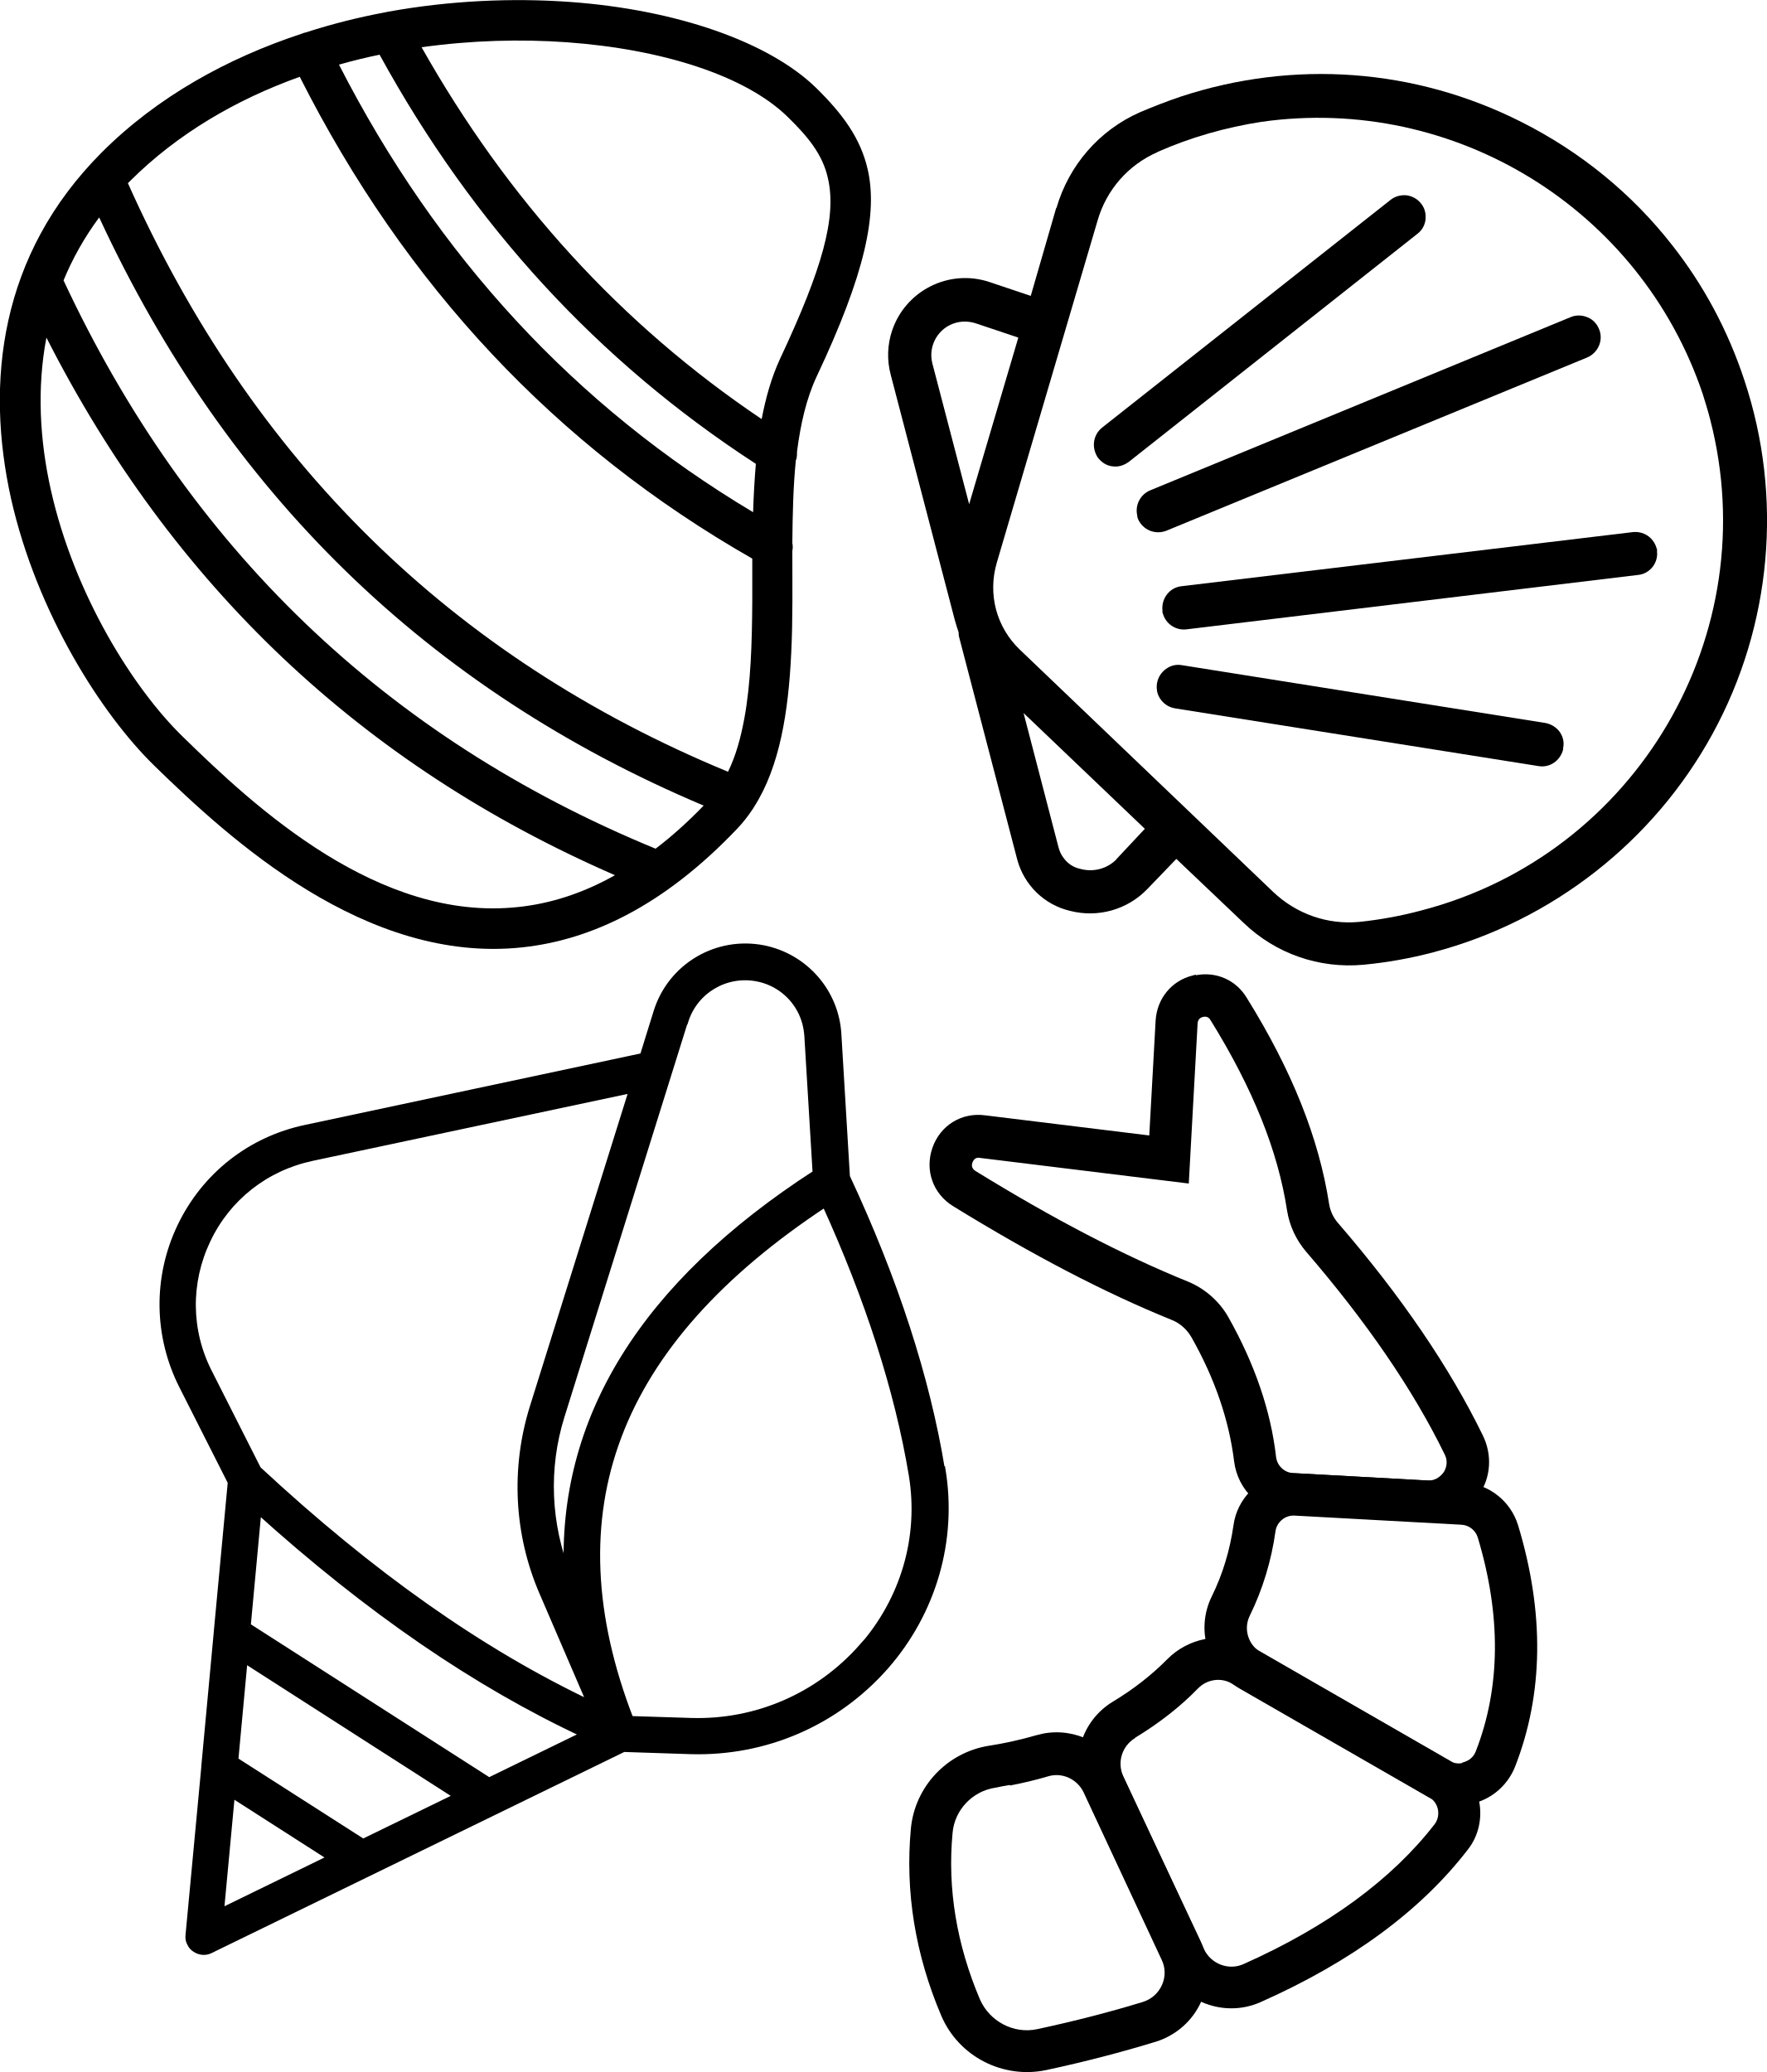
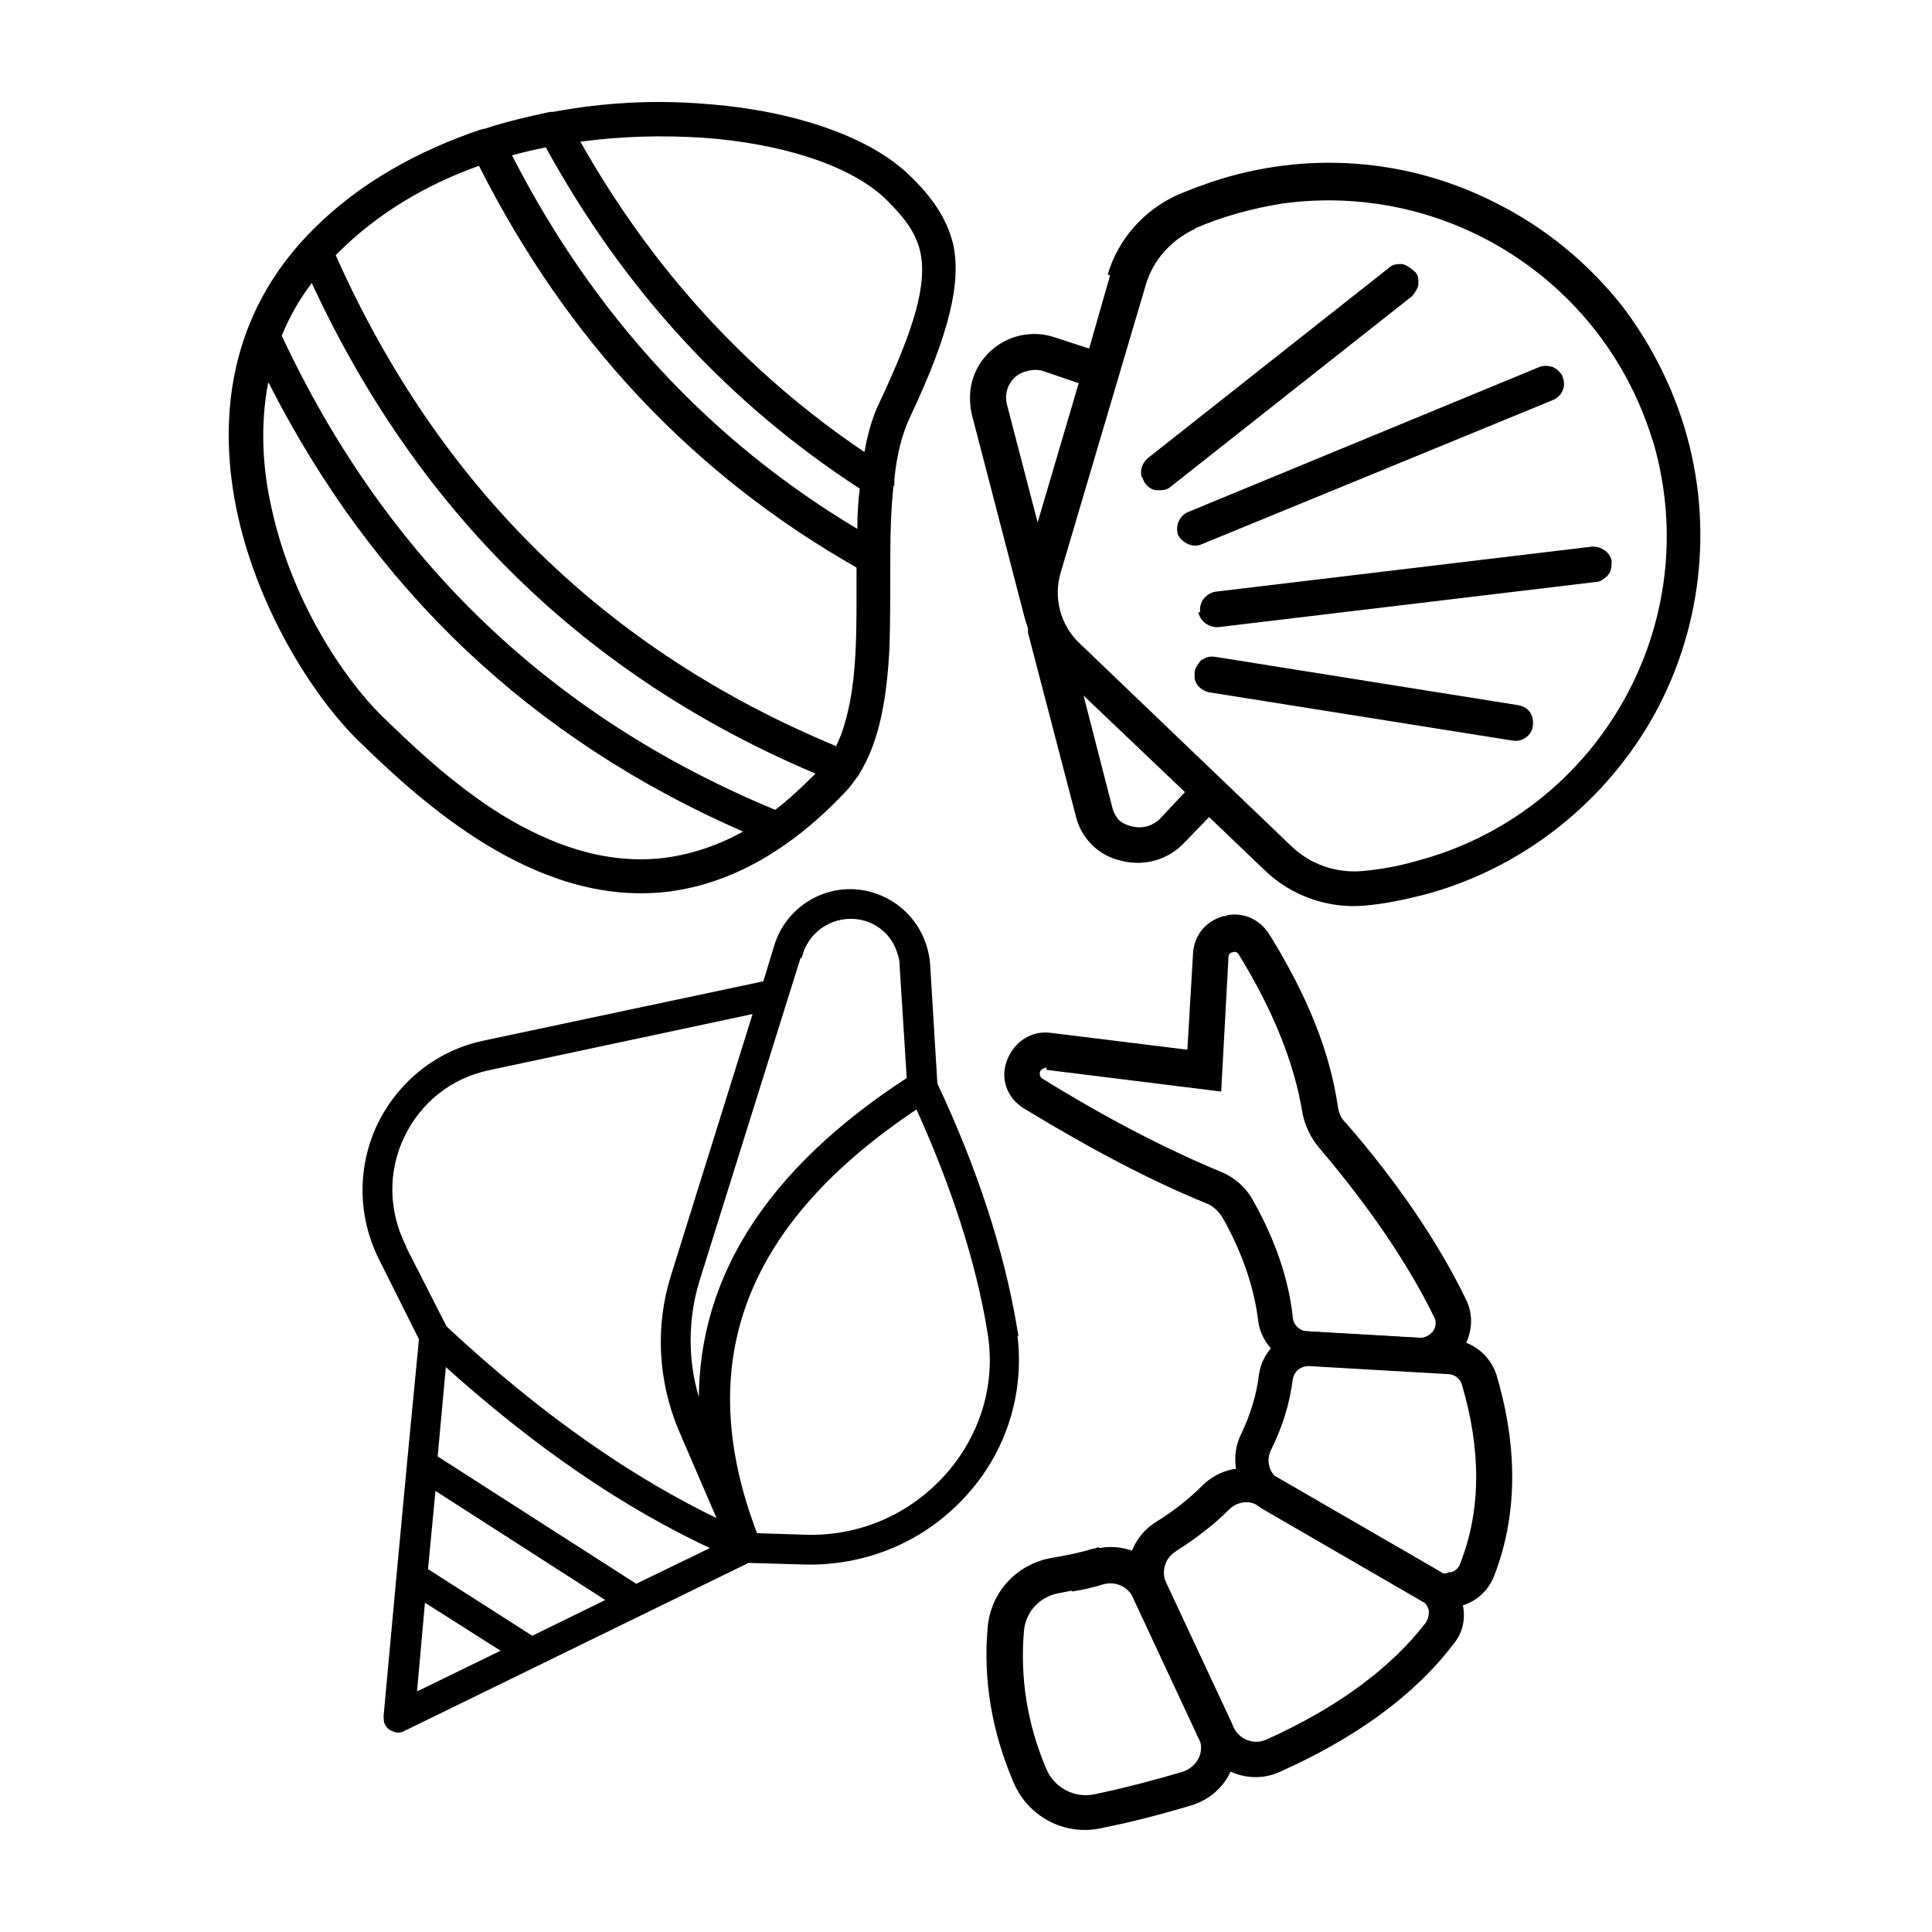
- <svg xmlns="http://www.w3.org/2000/svg" id="Calque_2" viewBox="0 0 63.95 75">
+ <svg xmlns="http://www.w3.org/2000/svg" id="Calque_1" viewBox="0 0 24 24">
  <defs>
-     <style>
-       .cls-1 {
-         stroke: #000;
-         stroke-miterlimit: 10;
-         stroke-width: .25px;
-       }
- 
-       .cls-1, .cls-2, .cls-3 {
-         fill: #000;
-       }
- 
-       .cls-2 {
-         fill-rule: evenodd;
-       }
-     </style>
+     <style>.cls-1{stroke:#000;stroke-miterlimit:10;stroke-width:.07px;}.cls-2{fill-rule:evenodd;}</style>
  </defs>
-   <g id="Calque_1-2" data-name="Calque_1">
-     <g>
-       <path class="cls-2" d="M28.81,16.64c-.1.96-.12,1.98-.13,3.02.02.09.02.19,0,.28,0,1.24.02,2.49-.04,3.69-.1,2.15-.42,4.13-1.34,5.57-.02.04-.05.08-.07.11-.16.24-.34.47-.54.68-2.66,2.8-5.29,4.03-7.77,4.3-5.68.62-10.61-3.92-13.33-6.57-1.93-1.88-4.26-5.55-5.19-9.67C-.53,13.86-.03,9.23,3.69,5.51c2-2,4.53-3.4,7.23-4.29.05-.02.11-.04.16-.05.93-.3,1.88-.54,2.84-.72.05-.01.1-.02.15-.03C16.29.02,18.54-.08,20.63.07c3.87.28,7.2,1.45,8.9,3.1.97.95,1.62,1.83,1.88,2.97.36,1.6-.09,3.76-1.85,7.49-.37.79-.58,1.71-.71,2.71,0,.1,0,.2-.03.3h0ZM13.74,1.98c-.49.1-.98.22-1.47.36,3.55,6.94,8.54,12.35,14.99,16.2.02-.6.05-1.18.1-1.75-5.7-3.7-10.24-8.64-13.62-14.81h0ZM27.57,15.17c.15-.79.36-1.52.66-2.17,1.54-3.28,2.06-5.14,1.74-6.54-.19-.87-.73-1.52-1.47-2.24-1.52-1.48-4.52-2.44-7.98-2.69-1.68-.12-3.47-.07-5.26.18,3.12,5.53,7.21,10.03,12.31,13.46h0ZM26.35,27.94c.28-.57.46-1.22.59-1.92.24-1.29.28-2.76.29-4.25,0-.51,0-1.03,0-1.55-7.11-4.06-12.56-9.88-16.38-17.44-2.29.82-4.41,2.05-6.13,3.76-.03.03-.06.06-.09.09,4.48,10.03,11.7,17.16,21.71,21.3h0ZM3.59,7.87c-.54.73-.97,1.5-1.29,2.28,4.51,9.66,11.64,16.54,21.43,20.57.58-.44,1.16-.96,1.74-1.56C15.47,24.94,8.2,17.82,3.59,7.87h0ZM1.68,12.22c-.35,1.84-.24,3.72.16,5.51.85,3.8,2.99,7.2,4.78,8.94,1.27,1.24,3.05,2.94,5.18,4.26,2.04,1.26,4.42,2.18,6.97,1.9,1.13-.12,2.3-.48,3.49-1.15C13.07,27.68,6.23,21.17,1.68,12.22h0Z" />
-       <g>
-         <path class="cls-3" d="M38.23,7.53l-.92,3.18-1.49-.5c-1.46-.49-3.04.3-3.53,1.76-.17.51-.19,1.06-.05,1.59l2.32,8.88c.04.15.09.3.14.45,0,.06,0,.12.02.18l2.1,8.04c.25.93.98,1.64,1.91,1.86,1.01.26,2.08-.04,2.8-.79l1.05-1.09,2.43,2.31c1.16,1.12,2.74,1.67,4.35,1.52.84-.08,1.69-.23,2.52-.45,4.3-1.13,7.98-4.01,10.11-7.91,2.14-3.91,2.56-8.57,1.15-12.8-.59-1.79-1.47-3.43-2.6-4.87-1.45-1.86-3.31-3.39-5.48-4.48-3.85-1.94-8.23-2.26-12.33-.91-.5.17-.99.36-1.46.56-1.48.65-2.58,1.92-3.03,3.47ZM35.08,18.25l-1.33-5.09c-.17-.65.22-1.31.86-1.48.23-.06.47-.05.7.02l1.55.52-1.78,6.03ZM41.9,5.5c1.2-.53,2.47-.89,3.76-1.09,6.99-.99,13.71,3.15,15.97,9.84.1.32.19.61.27.92,2.02,7.78-2.66,15.75-10.43,17.78-.74.2-1.5.34-2.27.42-1.15.11-2.28-.29-3.12-1.09l-9.16-8.76c-.86-.82-1.17-2.02-.84-3.15l3.65-12.39c.32-1.11,1.11-2.01,2.16-2.47ZM40.4,31.12c-.34.33-.83.46-1.3.33-.24-.05-.45-.19-.59-.38-.09-.11-.15-.24-.19-.38l-1.27-4.88,4.39,4.19-1.04,1.11Z" />
-         <path class="cls-3" d="M39.62,16.3c.03.1.07.2.13.28,0,0,0,.01.01.01.13.16.31.27.51.29.21.03.41-.03.6-.17l10.44-8.25c.17-.13.27-.32.29-.52.02-.21-.03-.41-.16-.57h0c-.13-.17-.32-.27-.52-.3-.21-.02-.41.03-.58.16l-10.45,8.25c-.24.19-.35.51-.27.82Z" />
-         <path class="cls-3" d="M41.16,18.68l.03.1c.17.4.62.59,1.03.43l15.23-6.27c.4-.17.6-.63.43-1.03-.03-.07-.06-.13-.11-.19-.08-.11-.19-.19-.32-.24-.2-.08-.41-.08-.6,0l-15.22,6.27c-.36.15-.56.55-.46.93Z" />
-         <path class="cls-3" d="M42.21,24.21c-.17.12-.29.3-.33.52-.02.11-.01.22.01.33.08.3.33.53.64.58l13.16,2.09c.41.07.79-.2.89-.6v-.05c.05-.22-.01-.44-.14-.61-.12-.15-.29-.26-.5-.3l-13.14-2.09c-.21-.04-.41,0-.59.13Z" />
-         <path class="cls-3" d="M42.07,22.14l.02.06c.1.38.47.63.86.58l16.35-1.97c.21-.02.39-.13.52-.29.12-.16.18-.35.16-.54h0s0-.03,0-.03v-.08s-.01,0-.01,0c-.03-.12-.08-.22-.15-.31-.16-.21-.43-.33-.71-.3l-16.35,1.96c-.43.05-.74.45-.68.91Z" />
-       </g>
-       <path class="cls-1" d="M34.08,53.2c-.54-3.31-1.7-6.88-3.44-10.6l-.31-5.17c-.09-1.52-1.2-2.79-2.7-3.09-1.68-.33-3.34.65-3.85,2.29l-.5,1.61-12.21,2.6c-2,.42-3.65,1.72-4.53,3.56-.88,1.84-.85,3.96.07,5.77l1.76,3.48-.51,5.45s0,0,0,.01l-.45,4.84s0,.02,0,.03l-.57,6.07c-.01.1,0,.19.05.28.04.09.1.16.18.21.16.11.37.13.54.04l14.96-7.29,2.43.08c2.69.08,5.25-1.02,7.04-3.05,1.73-1.97,2.48-4.57,2.06-7.12ZM24.79,36.96c.35-1.12,1.48-1.78,2.62-1.56.73.14,1.32.62,1.62,1.26h0c.12.26.19.54.21.84l.3,4.97c-6.25,4.04-9.26,8.91-9,14.54-.73-1.83-.82-3.86-.23-5.75l4.47-14.3ZM17.7,64.47l-8.75-5.61.39-4.2c4.01,3.62,7.9,6.29,11.83,8.12l-3.47,1.69ZM13.14,66.69l-4.64-2.97.34-3.66,7.73,4.96-3.43,1.67ZM7.56,49.69c-.78-1.52-.79-3.28-.06-4.81.73-1.54,2.11-2.62,3.78-2.98l11.62-2.47-3.6,11.51c-.69,2.21-.57,4.59.35,6.71l1.74,4.04c-3.99-1.89-7.95-4.68-12.06-8.5l-1.77-3.5ZM8.38,64.93l3.62,2.32-4.02,1.96.4-4.28ZM31.21,59.62c-1.57,1.78-3.82,2.76-6.19,2.69l-2.21-.07c-2.91-7.52-.59-13.64,7.06-18.68,1.57,3.45,2.64,6.76,3.15,9.83.37,2.24-.29,4.51-1.81,6.24Z" />
-       <g>
-         <path class="cls-3" d="M37.76,62.75c1.17-.22,2.35.37,2.86,1.48l2.84,6.04c.32.69.32,1.48.02,2.18-.31.7-.91,1.22-1.63,1.45-1.24.38-2.58.73-3.98,1.03-1.57.33-3.17-.49-3.8-1.97-.94-2.21-1.31-4.48-1.1-6.76.14-1.53,1.31-2.77,2.83-3.01.58-.09,1.16-.22,1.71-.38.08-.02.16-.04.25-.06h0ZM36.56,64.61c-.17.03-.36.06-.54.1-.83.13-1.47.81-1.54,1.64-.19,2.02.15,4.04.99,6.02.35.8,1.22,1.26,2.07,1.08,1.35-.29,2.64-.62,3.84-.99.31-.1.55-.32.68-.61.13-.29.13-.62-.01-.91l-2.82-6.05c-.23-.49-.78-.75-1.3-.59-.44.13-.9.24-1.37.33h0Z" />
-         <path class="cls-3" d="M43.61,59.33c.58-.11,1.2-.02,1.73.29l7.14,4.11c.55.32.93.86,1.06,1.47.12.61-.02,1.26-.41,1.75-1.69,2.2-4.21,4.06-7.5,5.52-1.3.58-2.85,0-3.45-1.29l-2.91-6.23c-.57-1.22-.13-2.67,1.02-3.36.73-.44,1.4-.96,1.97-1.54.38-.38.85-.62,1.35-.72h0ZM41.09,62.91c-.48.29-.67.89-.42,1.41l2.91,6.23c.25.54.9.79,1.44.54,3.05-1.36,5.37-3.07,6.91-5.06.15-.2.14-.42.12-.53-.04-.19-.15-.35-.32-.45l-7.14-4.11c-.39-.23-.9-.16-1.23.18-.66.68-1.43,1.27-2.27,1.78h0Z" />
-         <path class="cls-3" d="M46.42,53.36c.17-.03.35-.04.52-.03l6.03.33c.92.05,1.71.67,1.98,1.55.96,3.17.92,6.11-.11,8.74-.24.6-.72,1.06-1.32,1.27s-1.27.15-1.82-.17l-6.83-3.93c-1.16-.67-1.6-2.13-1.01-3.33.4-.81.66-1.68.79-2.59.13-.94.87-1.68,1.77-1.85h0ZM52.93,63.8s.07-.02.1-.03c.11-.04.3-.14.39-.38.9-2.31.92-4.92.07-7.74-.08-.26-.32-.45-.6-.46l-6.03-.33c-.34-.02-.64.23-.69.56-.15,1.07-.46,2.1-.93,3.06-.24.48-.06,1.06.4,1.33l6.83,3.93c.18.1.33.1.45.08h0Z" />
-         <path class="cls-3" d="M43.29,35.3c.73-.14,1.45.17,1.84.82,1.64,2.64,2.61,5.08,2.98,7.46.04.26.16.51.34.71,2.27,2.63,4.02,5.2,5.22,7.66.35.71.3,1.52-.14,2.17-.44.65-1.16,1.02-1.95.97l-4.86-.27c-1.06-.06-1.92-.87-2.05-1.93-.18-1.47-.69-2.98-1.54-4.48-.16-.28-.41-.51-.71-.63-2.42-.98-5.01-2.33-7.92-4.12-.73-.45-1.03-1.3-.75-2.11s1.05-1.29,1.9-1.18l5.95.73.23-4.16c.05-.79.57-1.44,1.34-1.63.04-.01.07-.02.11-.03h0ZM35.47,41.91c-.14-.02-.22.04-.27.17-.05.13,0,.23.1.3,2.84,1.75,5.36,3.06,7.7,4.01.61.25,1.14.71,1.47,1.3.94,1.67,1.53,3.37,1.72,5.05.04.31.29.56.61.58l4.86.27c.34.02.52-.2.59-.29.06-.09.2-.35.04-.66-1.14-2.34-2.83-4.8-5.01-7.33-.36-.42-.6-.93-.69-1.48-.33-2.17-1.24-4.43-2.77-6.9-.08-.14-.19-.14-.28-.12-.08.02-.18.08-.19.23l-.32,5.8-7.58-.93Z" />
-       </g>
-     </g>
-   </g>
+   <path class="cls-2" d="M11.1,6.03c-.03.27-.04.57-.04.86,0,.03,0,.05,0,.08,0,.35,0,.71-.01,1.06-.03.62-.12,1.18-.38,1.59,0,.01-.01.02-.02.03-.05.07-.1.14-.16.2-.76.8-1.52,1.15-2.22,1.23-1.63.18-3.04-1.12-3.82-1.88-.55-.54-1.22-1.59-1.49-2.77-.27-1.2-.13-2.53.94-3.59.57-.57,1.3-.97,2.07-1.23.01,0,.03-.01.05-.01.27-.09.54-.15.81-.21.01,0,.03,0,.04,0,.64-.12,1.28-.15,1.88-.1,1.11.08,2.06.41,2.55.89.28.27.46.53.54.85.1.46-.03,1.08-.53,2.14-.11.23-.17.49-.2.78,0,.03,0,.06,0,.09h0ZM6.78,1.83c-.14.03-.28.06-.42.1,1.02,1.99,2.45,3.54,4.29,4.64,0-.17.01-.34.03-.5-1.63-1.06-2.93-2.47-3.9-4.24h0ZM10.74,5.61c.04-.23.1-.44.19-.62.44-.94.59-1.47.5-1.87-.06-.25-.21-.43-.42-.64-.43-.42-1.29-.7-2.29-.77-.48-.03-.99-.02-1.51.05.89,1.58,2.07,2.87,3.52,3.85h0ZM10.39,9.26c.08-.16.13-.35.17-.55.07-.37.08-.79.08-1.22,0-.15,0-.3,0-.44-2.04-1.16-3.6-2.83-4.69-4.99-.65.23-1.26.59-1.75,1.08,0,0-.02.02-.03.03,1.28,2.87,3.35,4.91,6.22,6.1h0ZM3.87,3.52c-.16.21-.28.43-.37.65,1.29,2.76,3.33,4.73,6.13,5.89.17-.13.33-.28.5-.45-2.86-1.21-4.94-3.25-6.26-6.1h0ZM3.33,4.76c-.1.53-.07,1.07.05,1.58.24,1.09.86,2.06,1.37,2.56.36.35.87.84,1.48,1.22.59.36,1.26.62,2,.54.32-.04.66-.14,1-.33-2.63-1.15-4.59-3.01-5.89-5.57h0Z" />
+   <path d="M13.79,3.42l-.26.91-.43-.14c-.42-.14-.87.09-1.01.5-.05.15-.05.3-.02.45l.66,2.54s.03.09.04.13c0,.02,0,.03,0,.05l.6,2.3c.07.26.28.47.55.53.29.08.6-.01.8-.23l.3-.31.69.66c.33.32.79.48,1.24.44.24-.02.48-.07.72-.13,1.23-.32,2.28-1.15,2.89-2.26.61-1.12.73-2.45.33-3.66-.17-.51-.42-.98-.74-1.4-.42-.53-.95-.97-1.57-1.28-1.1-.56-2.36-.65-3.53-.26-.14.05-.28.1-.42.16-.42.19-.74.55-.87.99ZM12.89,6.49l-.38-1.46c-.05-.19.06-.38.25-.42.07-.02.14-.02.2,0l.44.15-.51,1.73ZM14.84,2.84c.34-.15.71-.25,1.08-.31,2-.28,3.92.9,4.57,2.82.03.09.06.18.08.26.58,2.23-.76,4.51-2.99,5.09-.21.06-.43.1-.65.12-.33.03-.65-.08-.89-.31l-2.62-2.51c-.25-.23-.34-.58-.24-.9l1.05-3.55c.09-.32.32-.57.62-.71ZM14.41,10.17c-.1.1-.24.13-.37.09-.07-.02-.13-.05-.17-.11-.02-.03-.04-.07-.05-.11l-.36-1.4,1.26,1.2-.3.32Z" />
+   <path d="M14.19,5.93s.02.06.04.08c0,0,0,0,0,0,.04.05.09.08.15.08.06,0,.12,0,.17-.05l2.99-2.36s.08-.09.08-.15c0-.06,0-.12-.05-.16h0s-.09-.08-.15-.09c-.06,0-.12,0-.17.05l-2.99,2.36c-.07.06-.1.15-.08.23Z" />
+   <path d="M14.63,6.61v.03c.06.11.19.17.3.12l4.36-1.79c.12-.05.17-.18.12-.29,0-.02-.02-.04-.03-.05-.02-.03-.05-.05-.09-.07-.06-.02-.12-.02-.17,0l-4.36,1.8c-.1.04-.16.16-.13.27Z" />
+   <path d="M14.93,8.19s-.08.09-.09.15c0,.03,0,.06,0,.09.02.09.09.15.18.17l3.77.6c.12.02.23-.06.25-.17h0c.01-.08,0-.14-.04-.19-.03-.04-.08-.07-.14-.08l-3.76-.6c-.06-.01-.12,0-.17.04Z" />
+   <path d="M14.89,7.6v.02c.03.11.14.18.25.17l4.68-.56c.06,0,.11-.04.15-.08.04-.04.05-.1.05-.16h0s0,0,0,0v-.02s0,0,0,0c0-.03-.02-.06-.04-.09-.05-.06-.12-.09-.2-.09l-4.68.56c-.12.02-.21.13-.19.26Z" />
+   <path class="cls-1" d="M12.6,16.5c-.16-.95-.49-1.97-.99-3.03l-.09-1.48c-.03-.44-.34-.8-.77-.89-.48-.1-.96.19-1.1.66l-.14.46-3.49.74c-.57.12-1.04.49-1.3,1.02-.25.53-.24,1.13.02,1.65l.5,1-.15,1.56s0,0,0,0l-.13,1.39s0,0,0,0l-.16,1.74s0,.06.01.08c.01.02.03.05.05.06.05.03.11.04.15.01l4.28-2.09.7.02c.77.02,1.5-.29,2.01-.87.5-.56.71-1.31.59-2.04ZM9.94,11.84c.1-.32.42-.51.75-.45.21.04.38.18.46.36h0c.03.07.06.15.06.24l.09,1.42c-1.79,1.16-2.65,2.55-2.58,4.16-.21-.52-.23-1.11-.07-1.65l1.28-4.09ZM7.91,19.72l-2.51-1.61.11-1.2c1.15,1.04,2.26,1.8,3.39,2.32l-.99.48ZM6.61,20.36l-1.33-.85.1-1.05,2.21,1.42-.98.48ZM5.01,15.49c-.22-.44-.23-.94-.02-1.38.21-.44.6-.75,1.08-.85l3.33-.71-1.03,3.3c-.2.63-.16,1.31.1,1.92l.5,1.16c-1.14-.54-2.28-1.34-3.45-2.43l-.51-1ZM5.25,19.85l1.04.66-1.15.56.11-1.23ZM11.78,18.33c-.45.51-1.09.79-1.77.77l-.63-.02c-.83-2.15-.17-3.9,2.02-5.35.45.99.76,1.94.9,2.81.11.64-.08,1.29-.52,1.79Z" />
+   <path d="M13.66,19.23c.34-.06.67.1.82.42l.81,1.73c.09.2.09.42,0,.62-.09.2-.26.35-.47.42-.36.11-.74.21-1.14.29-.45.1-.91-.14-1.09-.57-.27-.63-.38-1.28-.32-1.93.04-.44.37-.79.81-.86.17-.03.33-.06.49-.11.02,0,.05-.01.07-.02h0ZM13.31,19.76s-.1.02-.15.03c-.24.04-.42.23-.44.47-.05.58.04,1.16.28,1.72.1.23.35.36.59.31.39-.08.76-.18,1.1-.28.09-.03.16-.09.2-.17.04-.08.04-.18,0-.26l-.81-1.73c-.07-.14-.22-.21-.37-.17-.13.04-.26.07-.39.09h0Z" />
+   <path d="M15.33,18.25c.17-.03.34,0,.5.08l2.04,1.18c.16.09.27.25.3.42.04.18,0,.36-.12.5-.48.63-1.21,1.16-2.15,1.58-.37.17-.81,0-.99-.37l-.83-1.78c-.16-.35-.04-.76.29-.96.21-.13.4-.28.56-.44.11-.11.24-.18.39-.21h0ZM14.61,19.27c-.14.08-.19.26-.12.4l.83,1.78c.07.16.26.23.41.16.87-.39,1.54-.88,1.98-1.45.04-.06.04-.12.04-.15-.01-.05-.04-.1-.09-.13l-2.04-1.18c-.11-.07-.26-.04-.35.05-.19.19-.41.36-.65.51h0Z" />
+   <path d="M16.14,16.54s.1-.01.15,0l1.73.1c.26.01.49.19.57.44.27.91.26,1.75-.03,2.5-.07.17-.2.3-.38.36s-.36.04-.52-.05l-1.95-1.13c-.33-.19-.46-.61-.29-.95.11-.23.19-.48.22-.74.04-.27.25-.48.51-.53h0ZM18,19.53s.02,0,.03,0c.03-.01.09-.04.11-.11.26-.66.26-1.41.02-2.22-.02-.07-.09-.13-.17-.13l-1.73-.1c-.1,0-.18.06-.2.16-.04.31-.13.6-.27.88-.07.14-.02.3.11.38l1.95,1.13c.05.03.1.03.13.02h0Z" />
+   <path d="M15.24,11.37c.21-.04.41.05.53.24.47.76.75,1.45.85,2.14.01.07.04.15.1.2.65.75,1.15,1.49,1.49,2.19.1.2.08.43-.04.62-.12.19-.33.29-.56.28l-1.39-.08c-.3-.02-.55-.25-.59-.55-.05-.42-.2-.85-.44-1.28-.05-.08-.12-.15-.2-.18-.69-.28-1.43-.67-2.27-1.18-.21-.13-.3-.37-.21-.6s.3-.37.54-.34l1.7.21.07-1.19c.01-.23.16-.41.38-.47.01,0,.02,0,.03,0h0ZM13,13.26s-.06.01-.08.05c-.01.04,0,.07.03.09.81.5,1.53.87,2.2,1.15.18.07.33.2.42.37.27.48.44.97.49,1.45.01.09.08.16.18.17l1.39.08c.1,0,.15-.06.17-.08.02-.03.06-.1.01-.19-.33-.67-.81-1.37-1.43-2.1-.1-.12-.17-.27-.2-.42-.1-.62-.36-1.27-.79-1.97-.02-.04-.06-.04-.08-.03-.02,0-.05.02-.05.07l-.09,1.66-2.17-.27Z" />
</svg>
